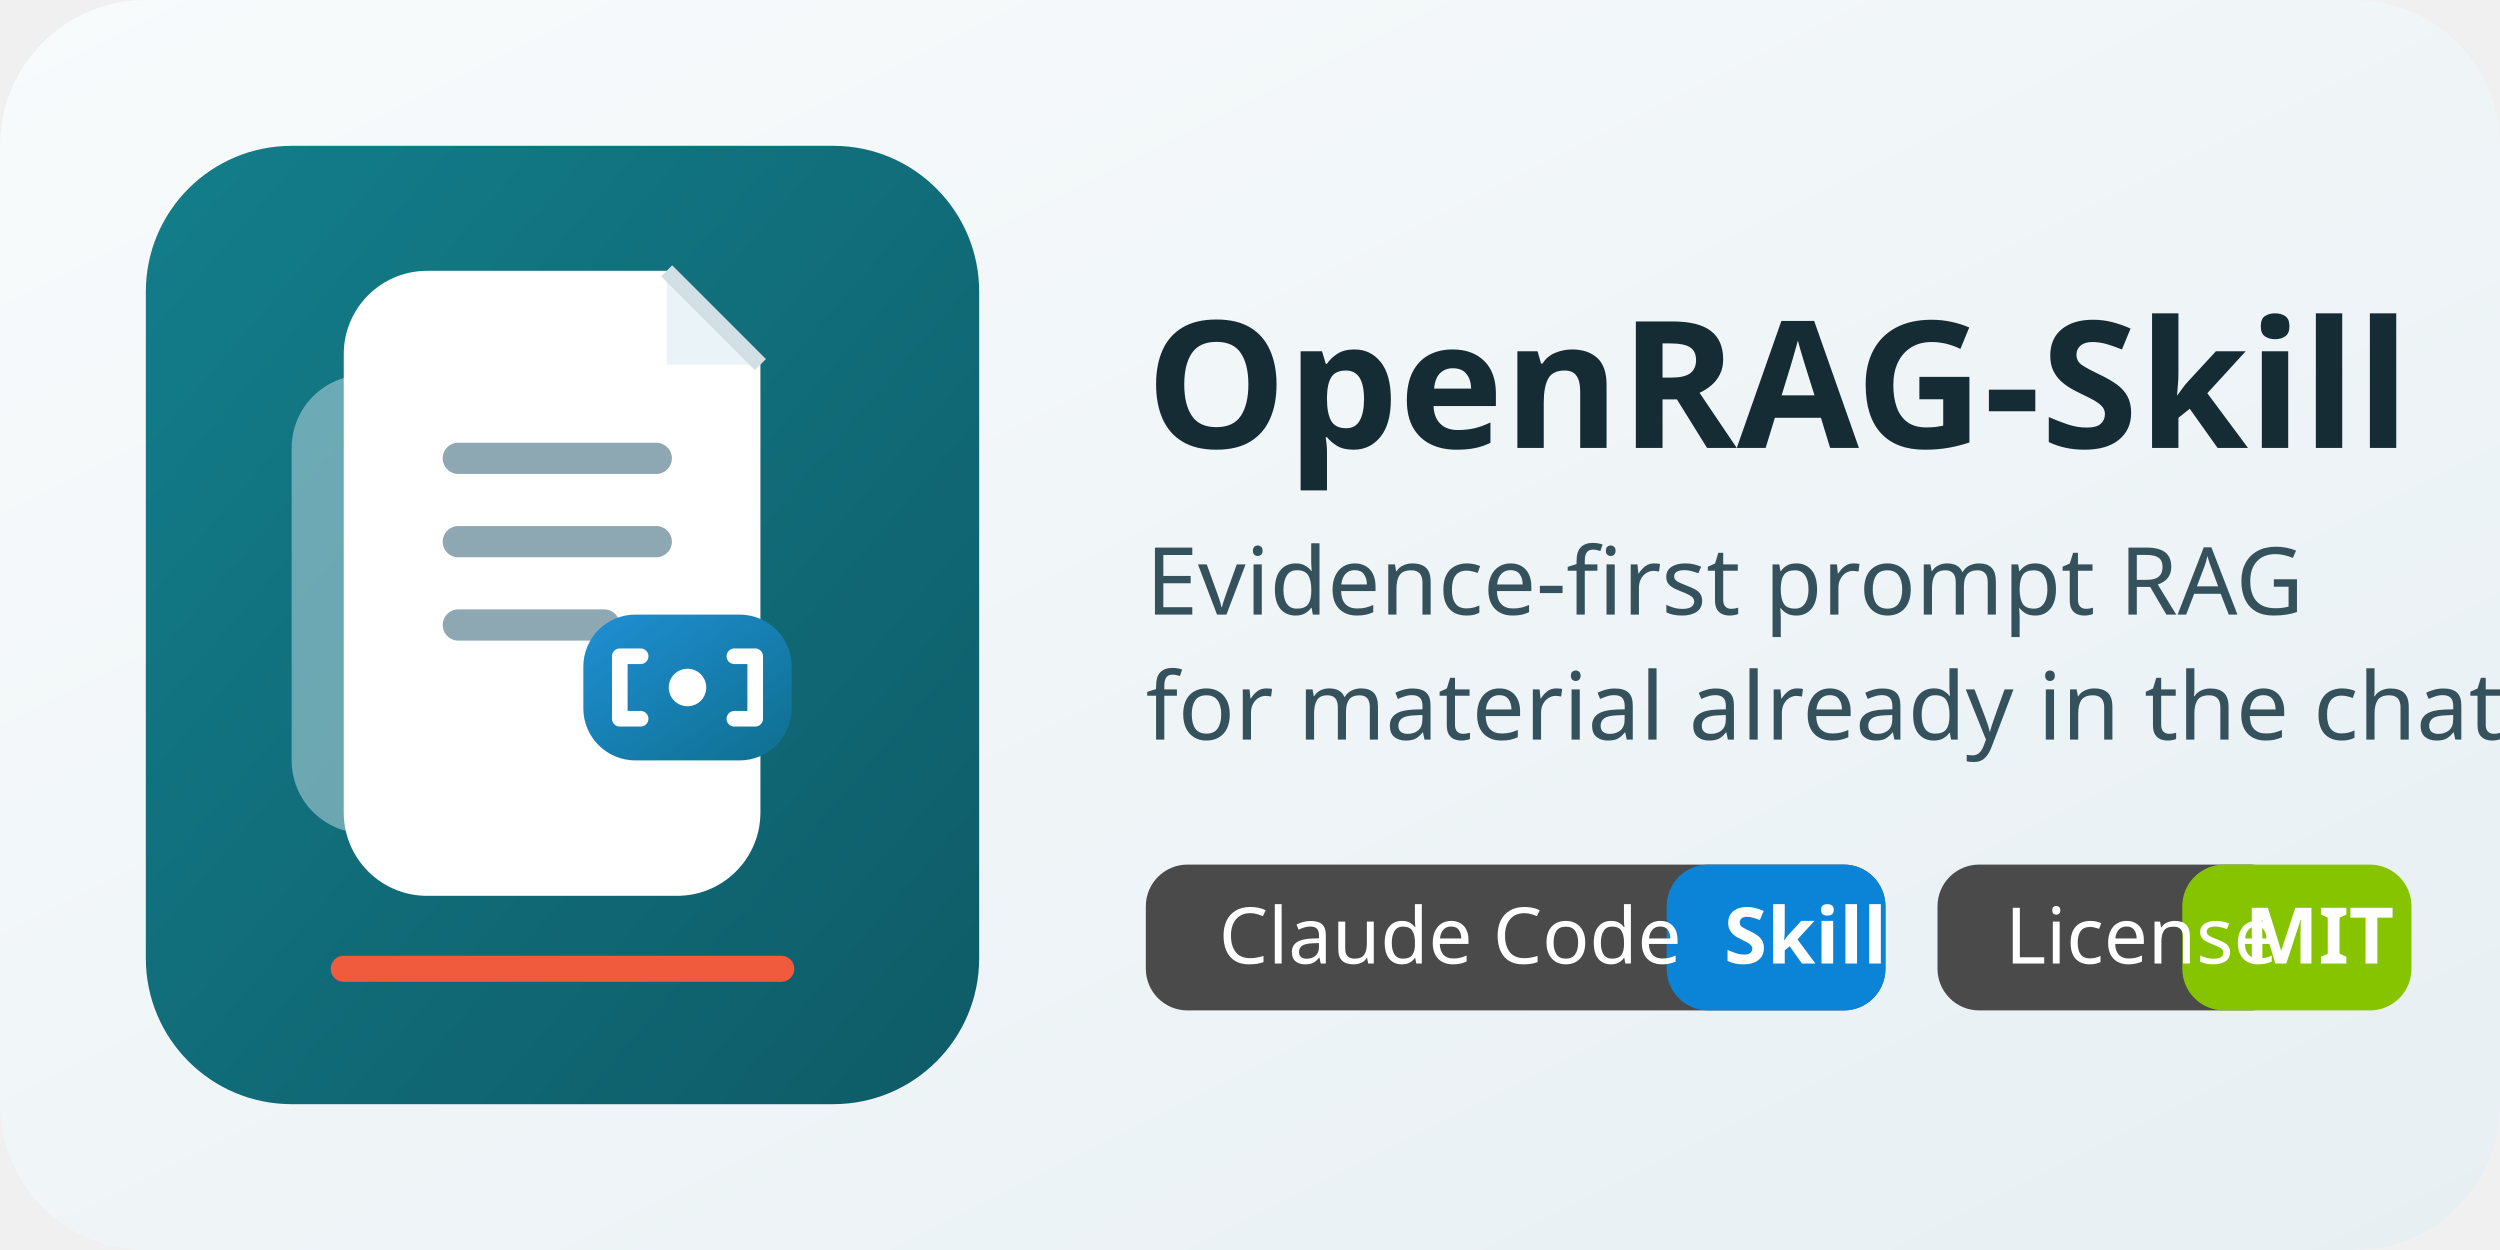
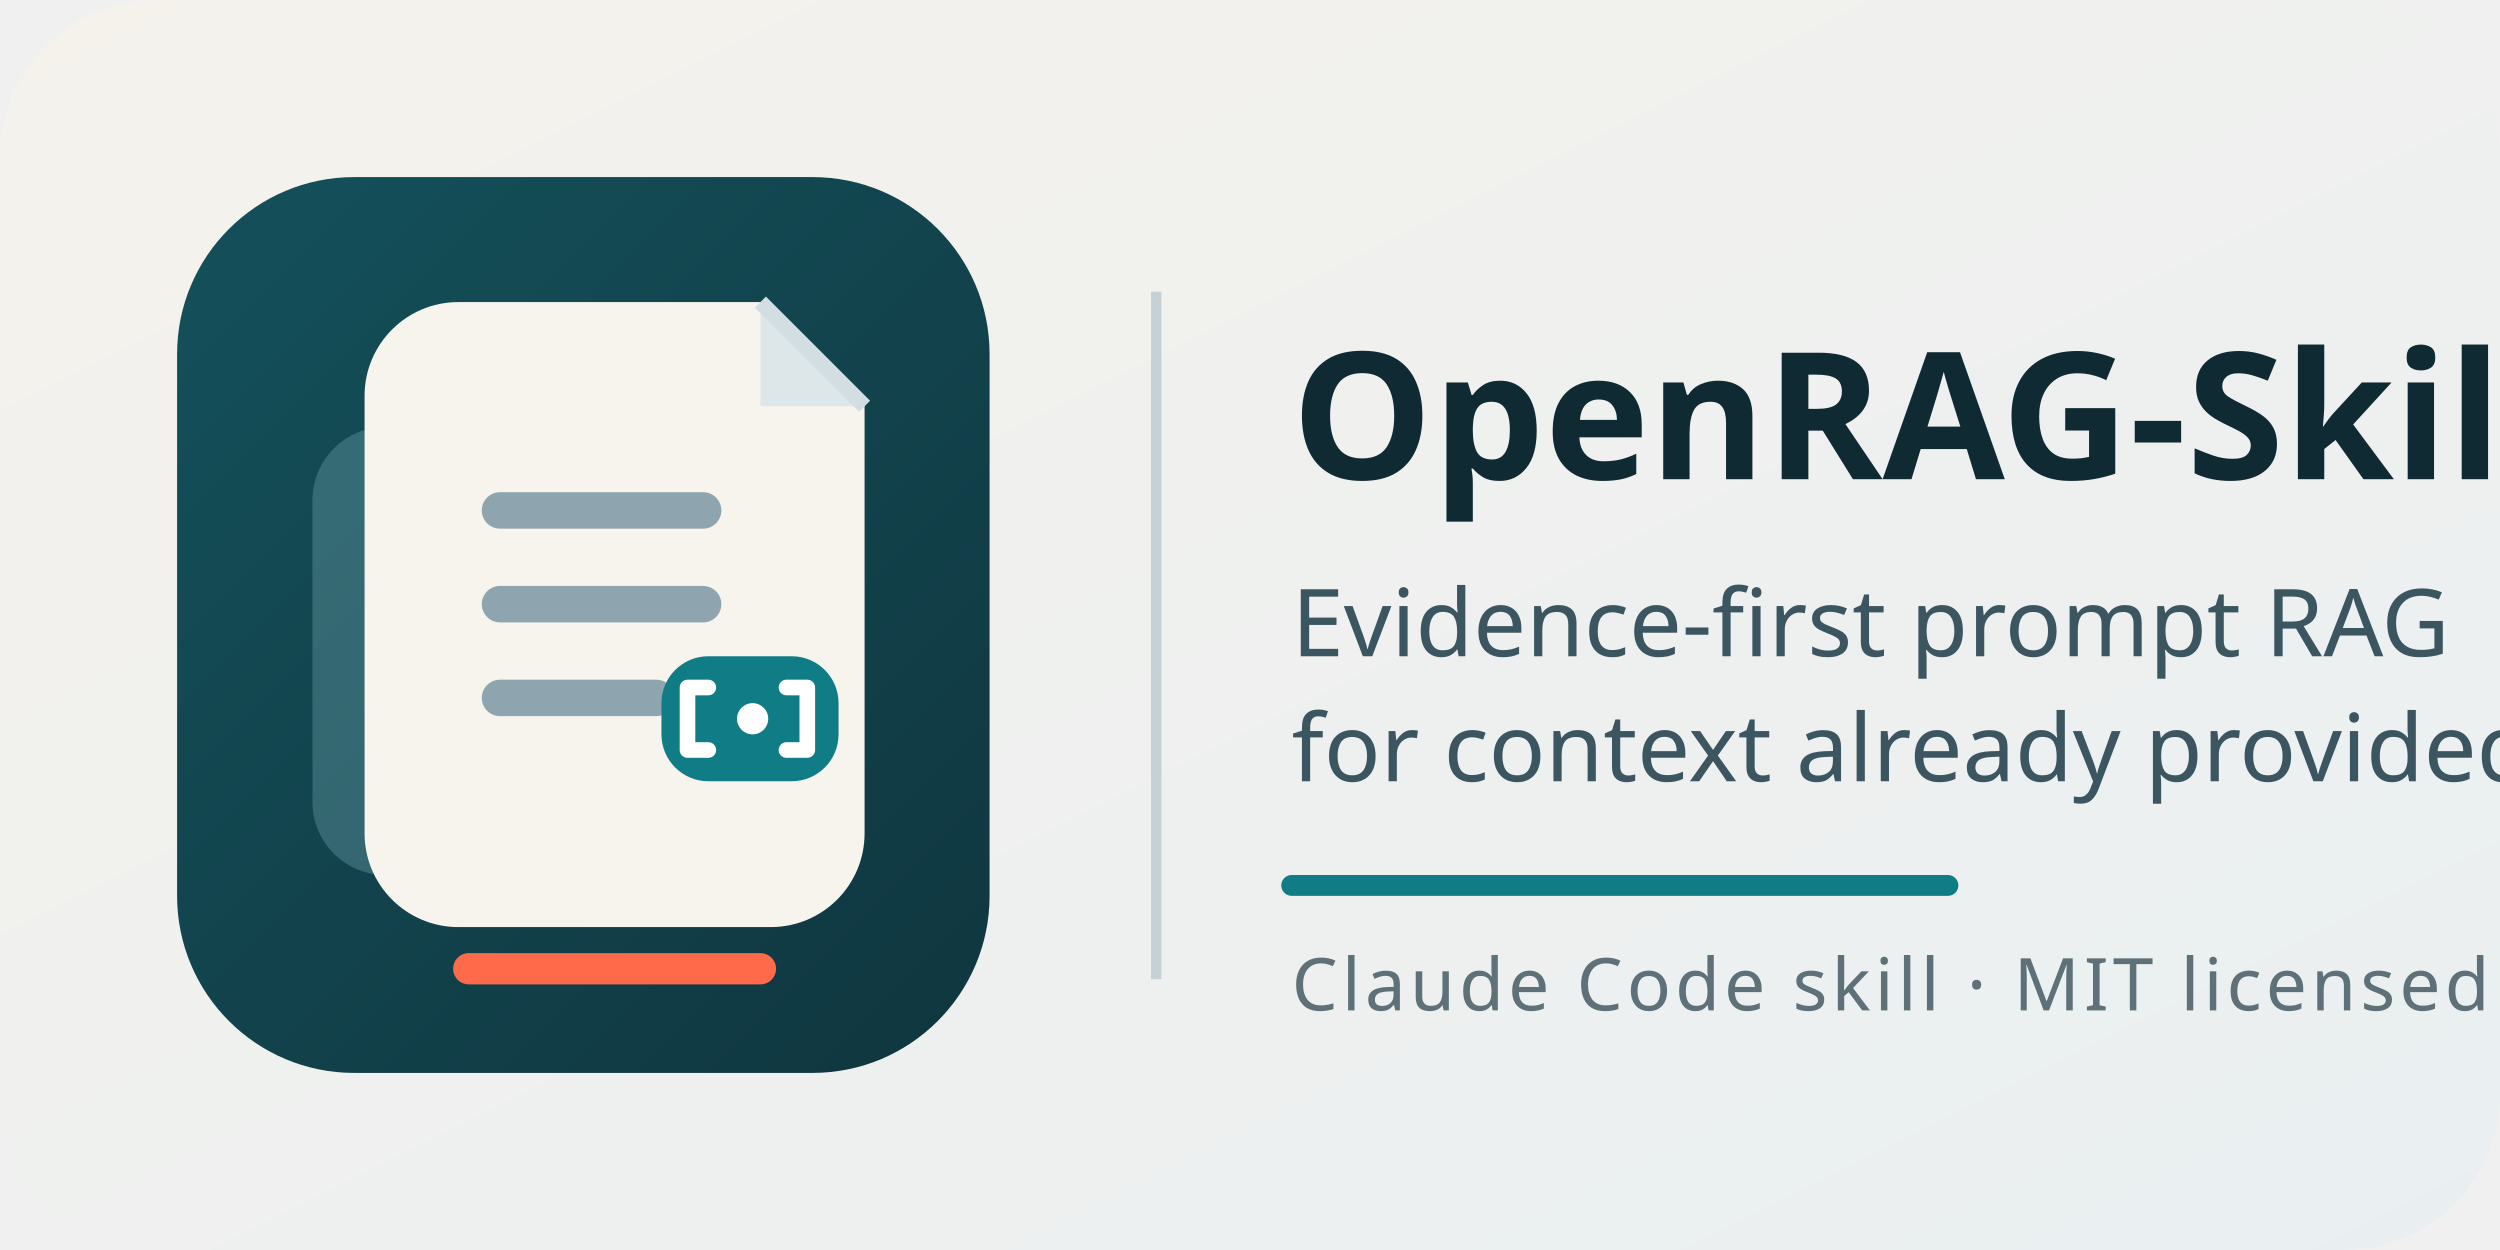
<svg xmlns="http://www.w3.org/2000/svg" viewBox="0 0 480 240" role="img" aria-label="OpenRAG-Skill logo">
  <defs>
-     <linearGradient id="orsBgLarge" x1="0" y1="0" x2="1" y2="1">
-       <stop offset="0%" stop-color="#F8FBFC" />
-       <stop offset="100%" stop-color="#E7EFF3" />
+     <linearGradient id="orsCanvas" x1="0" y1="0" x2="1" y2="1">
+       <stop offset="0%" stop-color="#F5F2EC" />
+       <stop offset="100%" stop-color="#E9EFF1" />
    </linearGradient>
-     <linearGradient id="orsPanelLarge" x1="0" y1="0" x2="1" y2="1">
-       <stop offset="0%" stop-color="#137E8B" />
-       <stop offset="100%" stop-color="#0E5B67" />
-     </linearGradient>
-     <linearGradient id="orsTagLarge" x1="0" y1="0" x2="1" y2="1">
-       <stop offset="0%" stop-color="#1F8FD5" />
-       <stop offset="100%" stop-color="#0E6F8E" />
+     <linearGradient id="orsPanel" x1="0" y1="0" x2="0.9" y2="1">
+       <stop offset="0%" stop-color="#14515B" />
+       <stop offset="100%" stop-color="#103740" />
    </linearGradient>
  </defs>
-   <rect width="480" height="240" rx="28" fill="url(#orsBgLarge)" />
-   <rect x="28" y="28" width="160" height="184" rx="28" fill="url(#orsPanelLarge)" />
-   <rect x="56" y="72" width="70" height="88" rx="14" fill="#B7D5DE" opacity="0.55" />
-   <path d="M82 52h46l18 18v86a16 16 0 0 1-16 16H82a16 16 0 0 1-16-16V68a16 16 0 0 1 16-16z" fill="#FFFFFF" />
-   <path d="M128 52v18h18" fill="#EAF3F7" />
-   <path d="M128 52l18 18" fill="none" stroke="#D2E0E6" stroke-width="3" stroke-linejoin="round" />
-   <line x1="88" y1="88" x2="126" y2="88" stroke="#8DA7B3" stroke-width="6" stroke-linecap="round" />
-   <line x1="88" y1="104" x2="126" y2="104" stroke="#8DA7B3" stroke-width="6" stroke-linecap="round" />
-   <line x1="88" y1="120" x2="116" y2="120" stroke="#8DA7B3" stroke-width="6" stroke-linecap="round" />
-   <rect x="112" y="118" width="40" height="28" rx="10" fill="url(#orsTagLarge)" />
-   <path d="M123 126h-4v12h4" fill="none" stroke="#FFFFFF" stroke-width="3" stroke-linecap="round" stroke-linejoin="round" />
-   <circle cx="132" cy="132" r="3.6" fill="#FFFFFF" />
-   <path d="M141 126h4v12h-4" fill="none" stroke="#FFFFFF" stroke-width="3" stroke-linecap="round" stroke-linejoin="round" />
-   <path d="M66 186h84" stroke="#F05A3D" stroke-width="5" stroke-linecap="round" />
-   <text x="220" y="86" font-family="'Trebuchet MS', 'Avenir Next', sans-serif" font-size="34" font-weight="700" fill="#152C35">OpenRAG-Skill</text>
-   <text x="220" y="118" font-family="'Trebuchet MS', 'Avenir Next', sans-serif" font-size="18" fill="#35525C">Evidence-first prompt RAG</text>
-   <text x="220" y="142" font-family="'Trebuchet MS', 'Avenir Next', sans-serif" font-size="18" fill="#35525C">for material already in the chat</text>
-   <rect x="220" y="166" width="142" height="28" rx="8" fill="#4A4A4A" />
-   <rect x="320" y="166" width="42" height="28" rx="8" fill="#0B84D8" />
-   <text x="234" y="185" font-family="'Trebuchet MS', sans-serif" font-size="15" fill="#FFFFFF">Claude Code</text>
-   <text x="331" y="185" font-family="'Trebuchet MS', sans-serif" font-size="15" font-weight="700" fill="#FFFFFF">Skill</text>
-   <rect x="372" y="166" width="68" height="28" rx="8" fill="#4A4A4A" />
-   <rect x="419" y="166" width="44" height="28" rx="8" fill="#87C400" />
-   <text x="385" y="185" font-family="'Trebuchet MS', sans-serif" font-size="15" fill="#FFFFFF">License</text>
-   <text x="431" y="185" font-family="'Trebuchet MS', sans-serif" font-size="15" font-weight="700" fill="#FFFFFF">MIT</text>
+   <rect width="480" height="240" rx="30" fill="url(#orsCanvas)" />
+   <rect x="34" y="34" width="156" height="172" rx="34" fill="url(#orsPanel)" />
+   <rect x="60" y="82" width="44" height="86" rx="14" fill="#7EB3BD" opacity="0.32" />
+   <path d="M88 58h58l20 20v82a18 18 0 0 1-18 18H88a18 18 0 0 1-18-18V76a18 18 0 0 1 18-18z" fill="#F7F4EE" />
+   <path d="M146 58v20h20" fill="#DDE7EA" />
+   <path d="M146 58l20 20" fill="none" stroke="#D2DEE2" stroke-width="3" stroke-linejoin="round" />
+   <line x1="96" y1="98" x2="135" y2="98" stroke="#8EA4AE" stroke-width="7" stroke-linecap="round" />
+   <line x1="96" y1="116" x2="135" y2="116" stroke="#8EA4AE" stroke-width="7" stroke-linecap="round" />
+   <line x1="96" y1="134" x2="126" y2="134" stroke="#8EA4AE" stroke-width="7" stroke-linecap="round" />
+   <rect x="127" y="126" width="34" height="24" rx="9" fill="#0F7C86" />
+   <path d="M136 132h-4v12h4" fill="none" stroke="#FFFFFF" stroke-width="3" stroke-linecap="round" stroke-linejoin="round" />
+   <circle cx="144.5" cy="138" r="3" fill="#FFFFFF" />
+   <path d="M151 132h4v12h-4" fill="none" stroke="#FFFFFF" stroke-width="3" stroke-linecap="round" stroke-linejoin="round" />
+   <path d="M90 186h56" stroke="#FF6B4A" stroke-width="6" stroke-linecap="round" />
+   <path d="M222 56v132" stroke="#C6D1D6" stroke-width="2" />
+   <text x="248" y="92" font-family="'Avenir Next', 'Segoe UI', sans-serif" font-size="34" font-weight="700" fill="#102A33">OpenRAG-Skill</text>
+   <text x="248" y="126" font-family="'Avenir Next', 'Segoe UI', sans-serif" font-size="18" fill="#3C5661">Evidence-first prompt RAG</text>
+   <text x="248" y="150" font-family="'Avenir Next', 'Segoe UI', sans-serif" font-size="18" fill="#3C5661">for context already provided</text>
+   <path d="M248 170h126" stroke="#0F7C86" stroke-width="4" stroke-linecap="round" />
+   <text x="248" y="194" font-family="'Avenir Next', 'Segoe UI', sans-serif" font-size="14" letter-spacing="0.8" fill="#5E7178">Claude Code skill · MIT licensed</text>
</svg>
